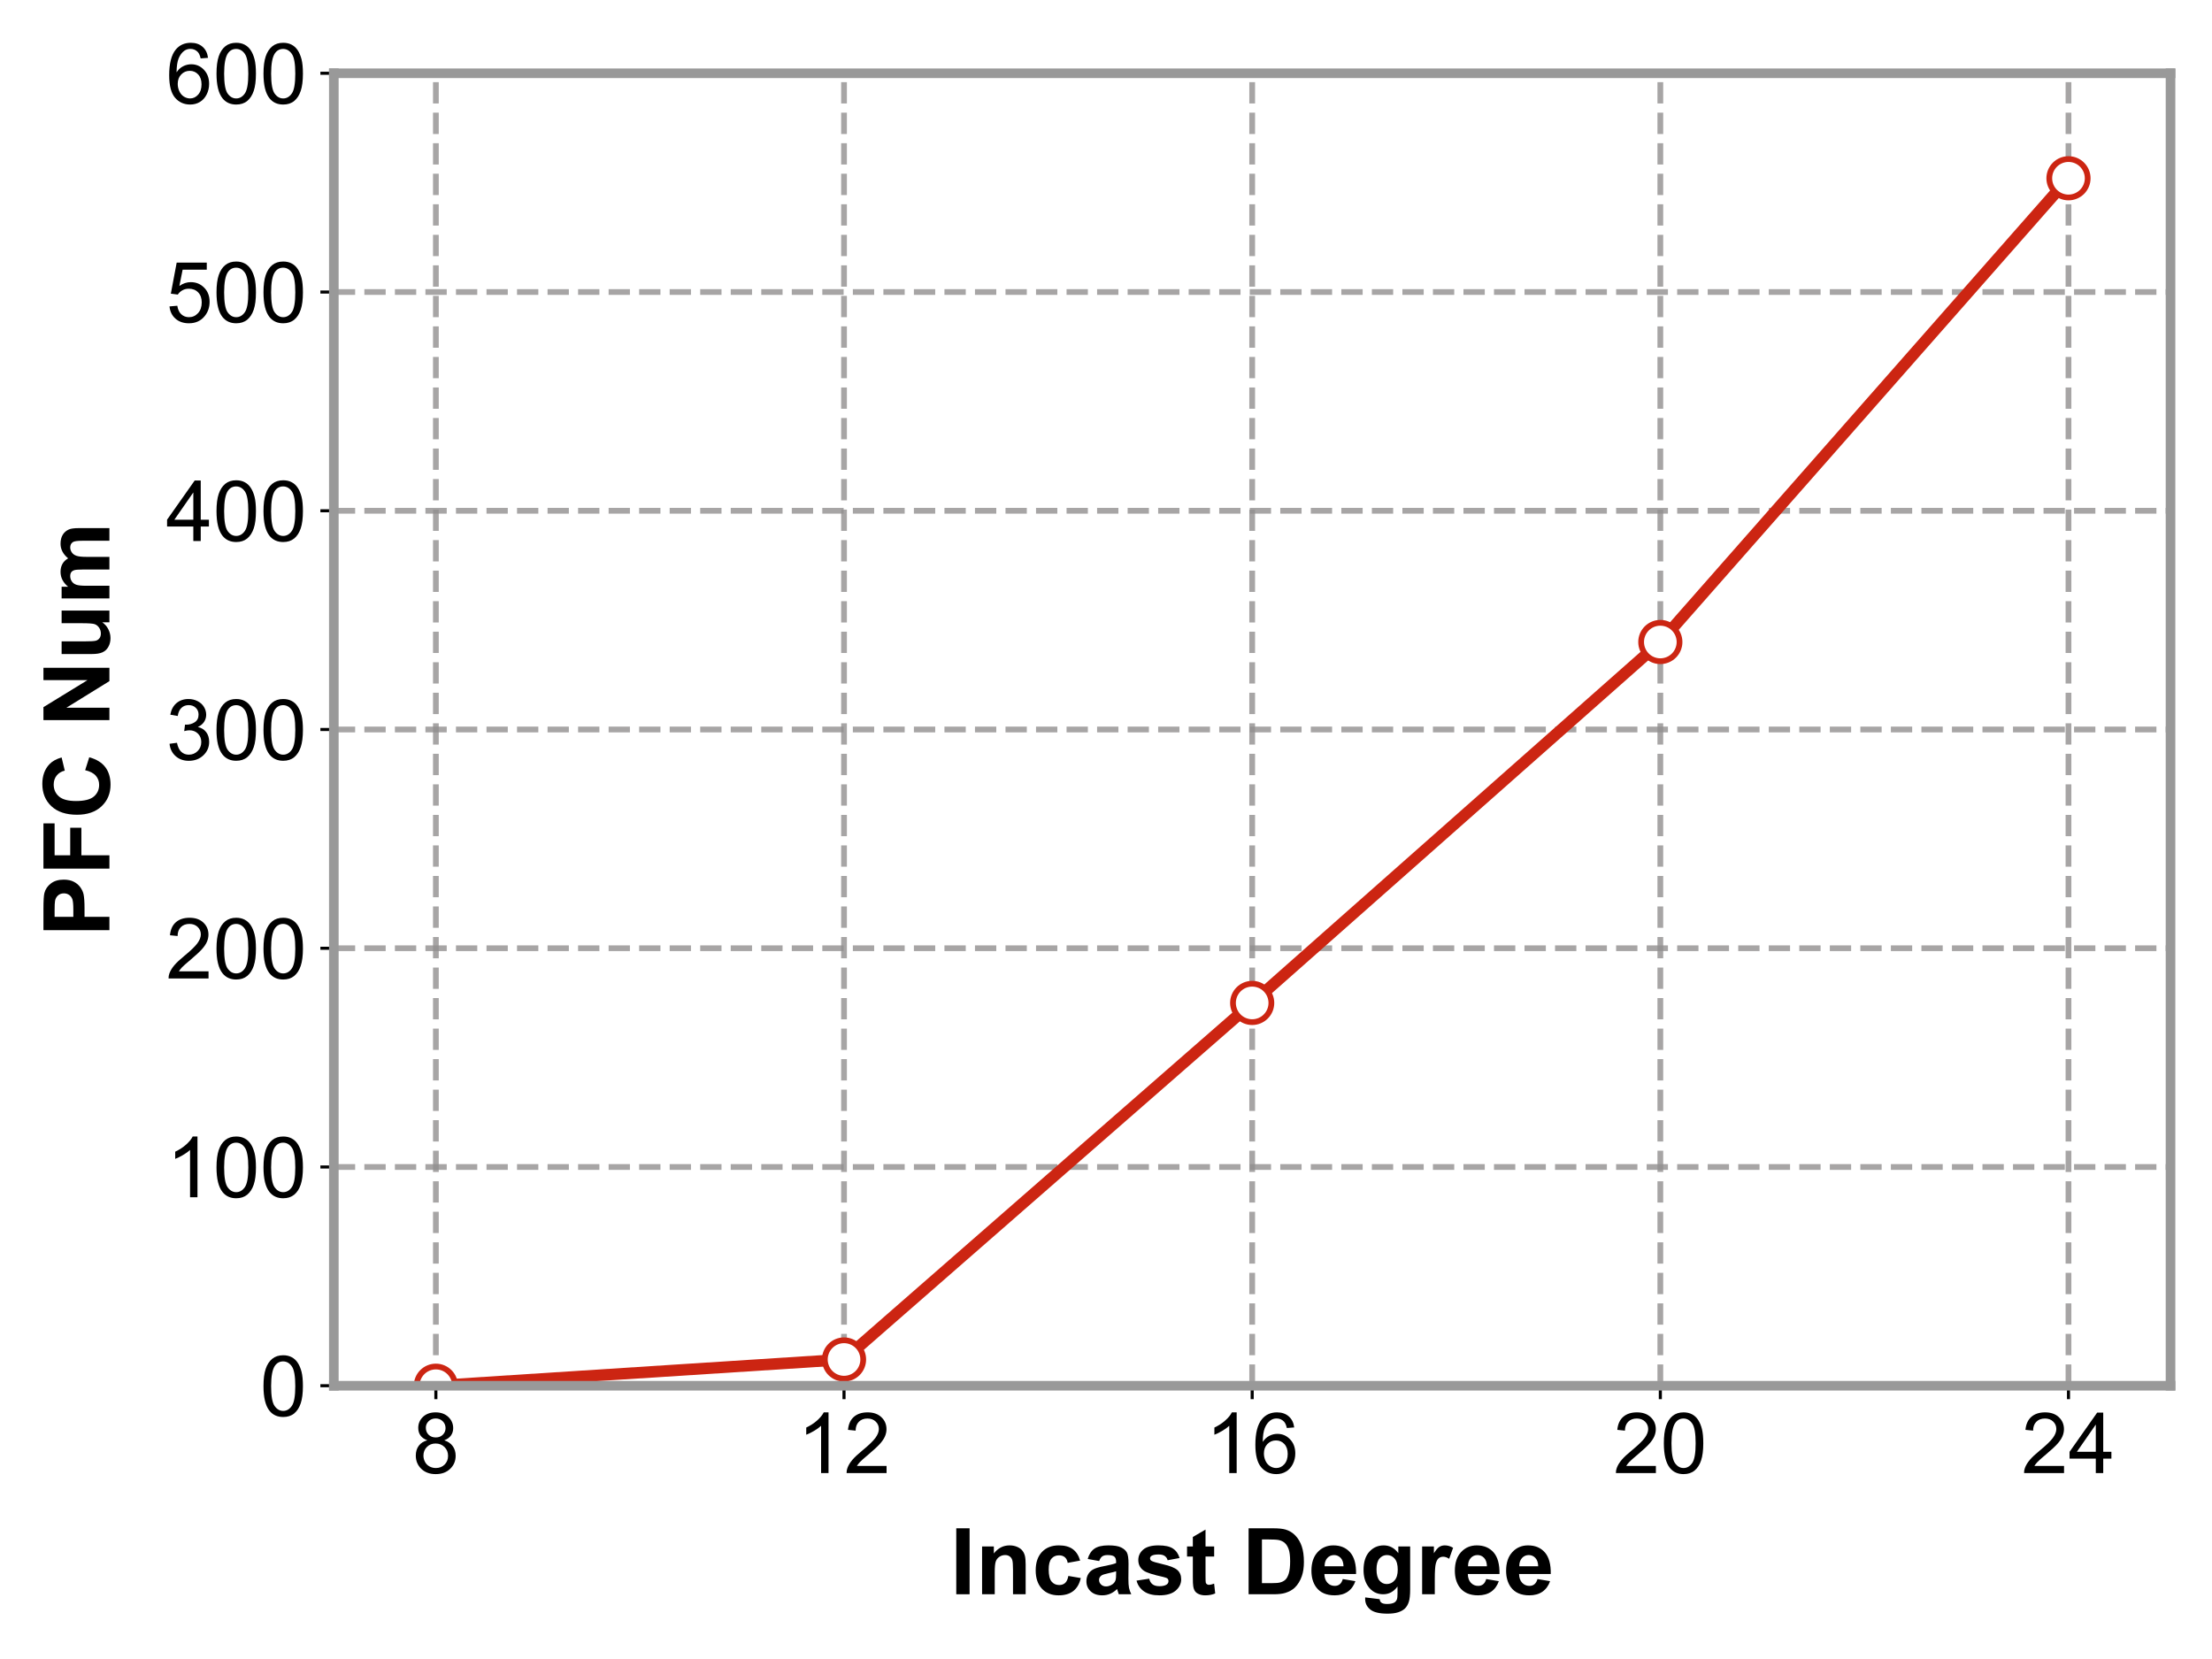
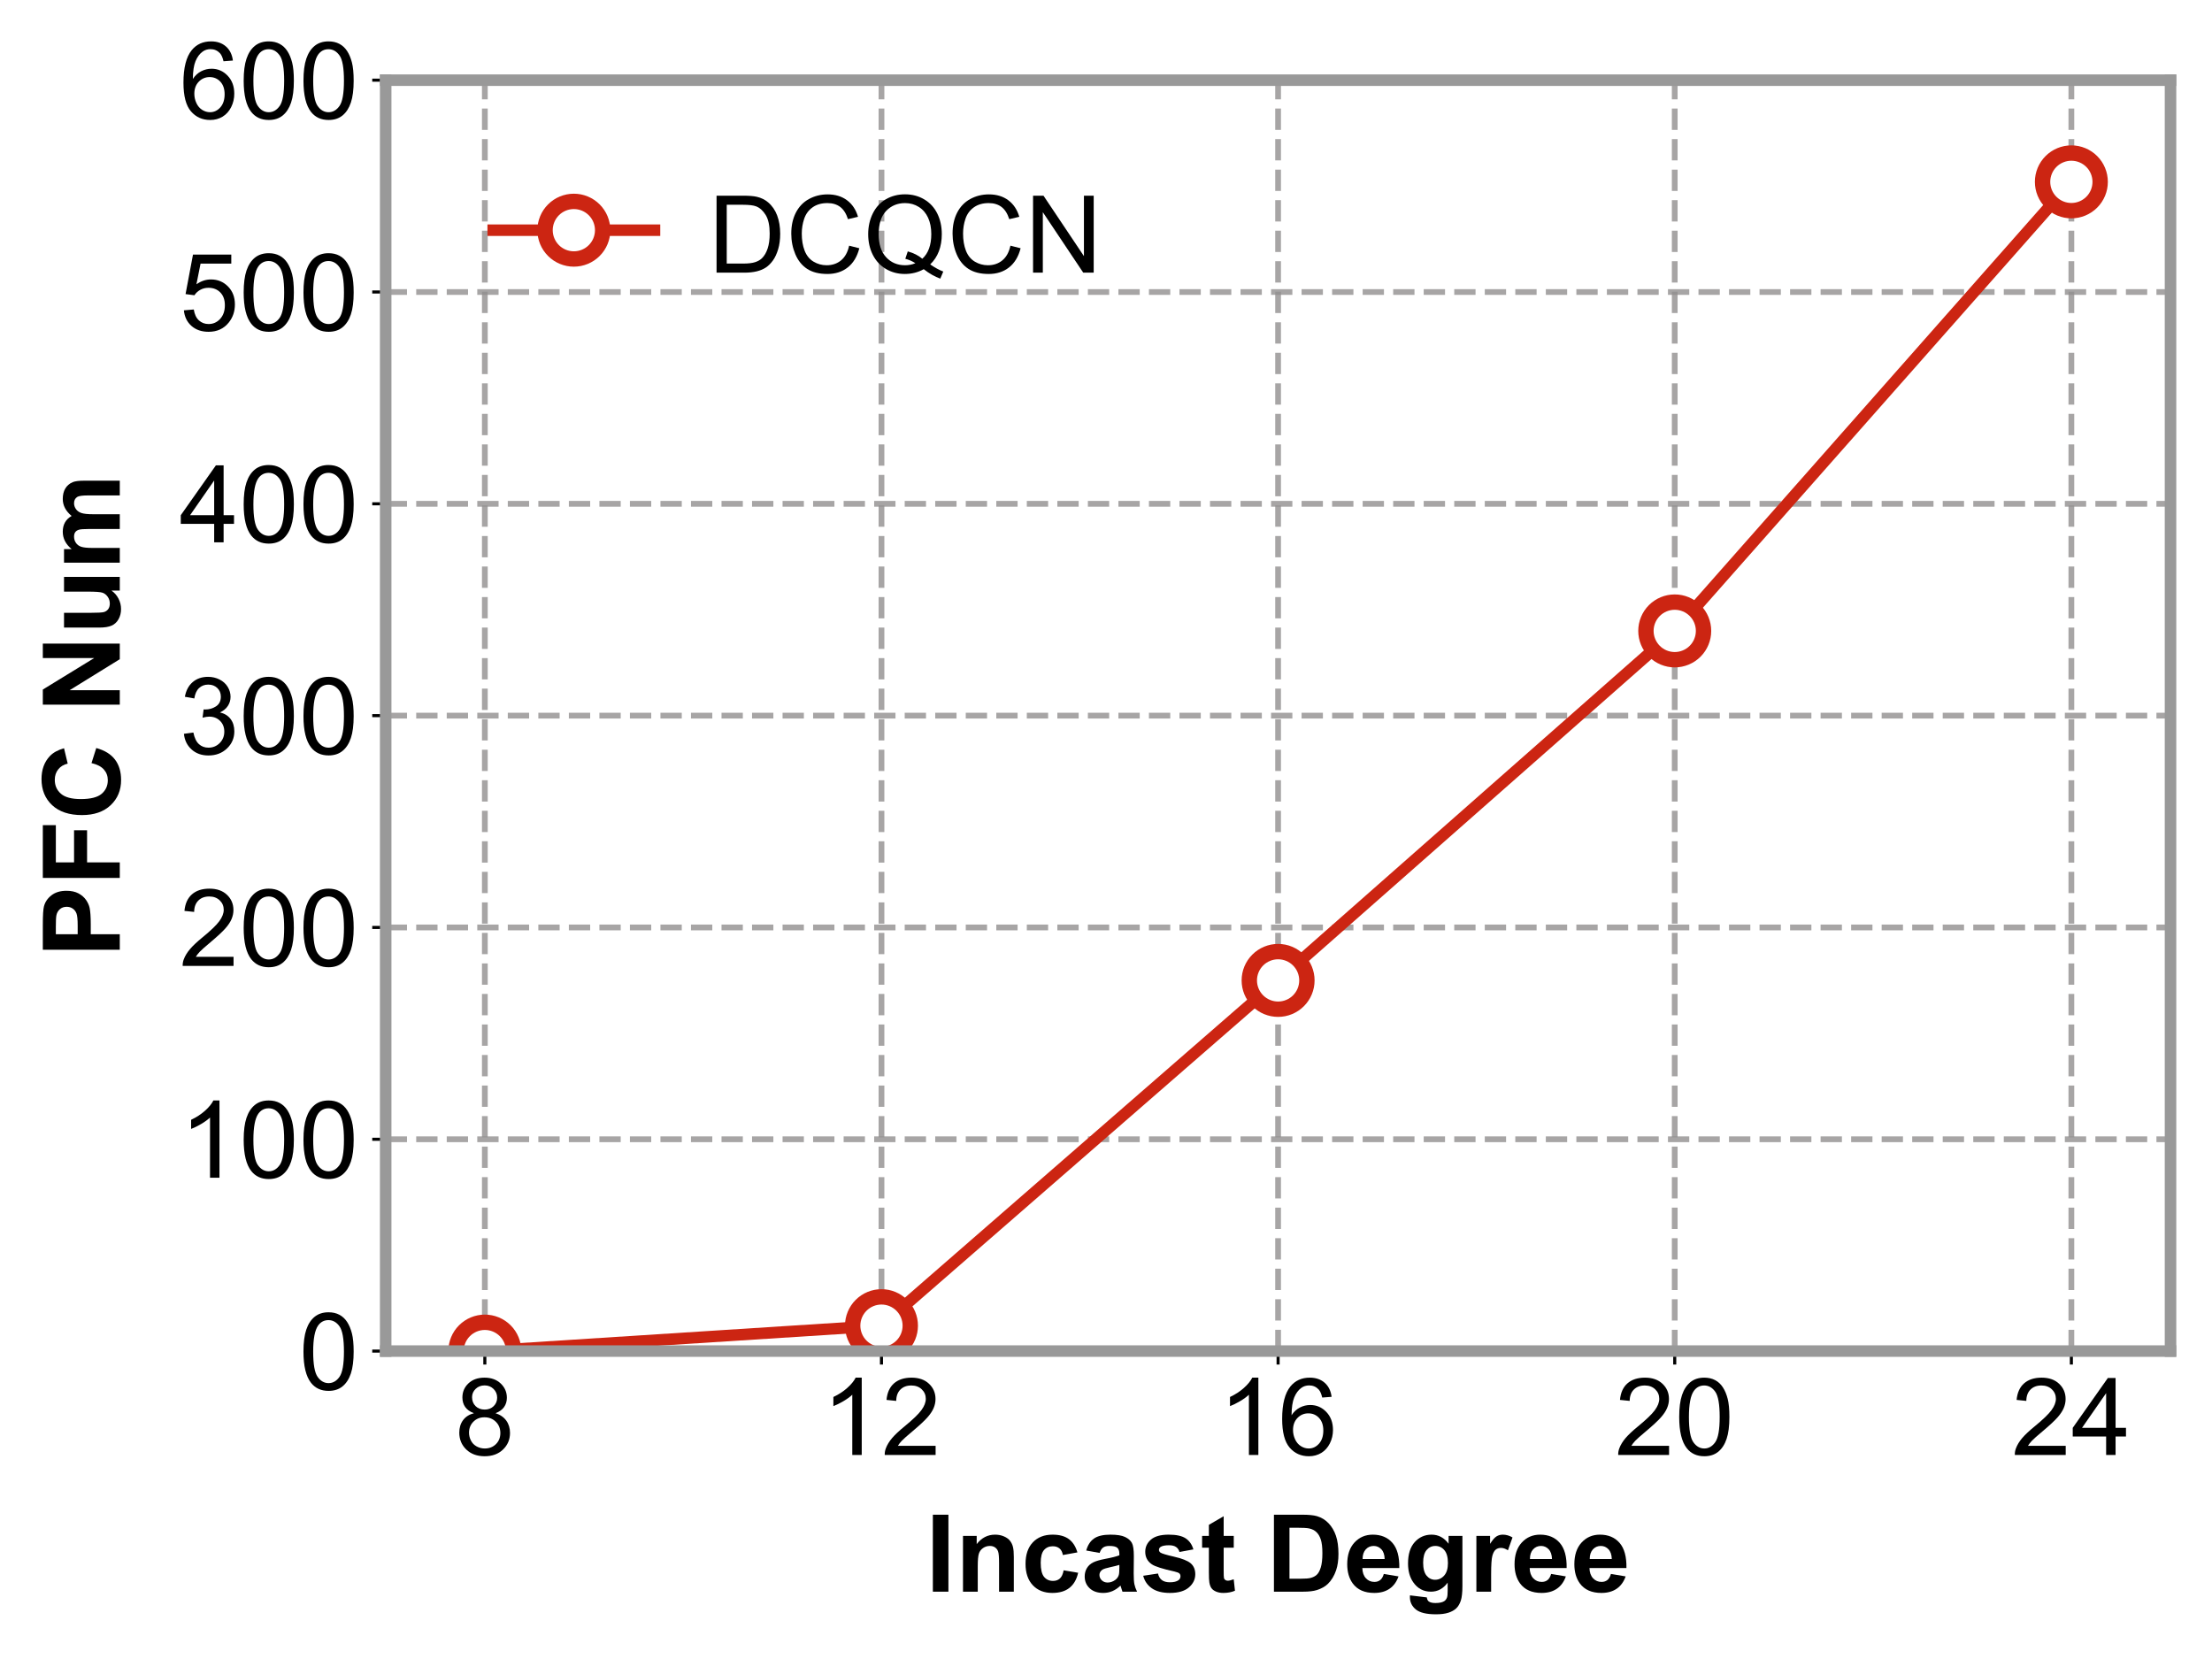
<svg xmlns="http://www.w3.org/2000/svg" xmlns:xlink="http://www.w3.org/1999/xlink" width="576pt" height="432pt" viewBox="0 0 576 432" version="1.1">
  <defs>
    <style type="text/css">*{stroke-linejoin: round; stroke-linecap: butt}</style>
  </defs>
  <g id="figure_1">
    <g id="patch_1">
      <path d="M 0 432  L 576 432  L 576 0  L 0 0  z " style="fill: #ffffff" />
    </g>
    <g id="axes_1">
      <g id="patch_2">
-         <path d="M 86.93 360.842  L 565.2 360.842  L 565.2 19.08  L 86.93 19.08  z " style="fill: #ffffff" />
+         <path d="M 100.43 351.82  L 565.2 351.82  L 565.2 20.88  L 100.43 20.88  z " style="fill: #ffffff" />
      </g>
      <g id="matplotlib.axis_1">
        <g id="xtick_1">
          <g id="line2d_1">
-             <path d="M 113.501 360.842  L 113.501 19.08  " clip-path="url(#p70f357f98e)" style="fill: none; stroke-dasharray: 5.55,2.4; stroke-dashoffset: 0; stroke: #918e8e; stroke-opacity: 0.8; stroke-width: 1.5" />
+             <path d="M 126.251 351.82  L 126.251 20.88  " clip-path="url(#p57860802c2)" style="fill: none; stroke-dasharray: 5.55,2.4; stroke-dashoffset: 0; stroke: #918e8e; stroke-opacity: 0.8; stroke-width: 1.5" />
          </g>
          <g id="line2d_2">
            <defs>
-               <path id="m8123b8b0a3" d="M 0 0  L 0 3.5  " style="stroke: #000000; stroke-width: 0.8" />
-             </defs>
-             <g>
-               <use xlink:href="#m8123b8b0a3" x="113.501" y="360.842" style="stroke: #000000; stroke-width: 0.8" />
+               <path id="m1aa5590695" d="M 0 0  L 0 3.5  " style="stroke: #000000; stroke-width: 0.8" />
+             </defs>
+             <g>
+               <use xlink:href="#m1aa5590695" x="126.251" y="351.82" style="stroke: #000000; stroke-width: 0.8" />
            </g>
          </g>
          <g id="text_1">
-             <g transform="translate(107.3835 383.5897) scale(0.22 -0.22)">
+             <g transform="translate(118.4652 378.8619) scale(0.28 -0.28)">
              <defs>
                <path id="ArialMT-38" d="M 1131 2484  Q 781 2613 612 2850  Q 444 3088 444 3419  Q 444 3919 803 4259  Q 1163 4600 1759 4600  Q 2359 4600 2725 4251  Q 3091 3903 3091 3403  Q 3091 3084 2923 2848  Q 2756 2613 2416 2484  Q 2838 2347 3058 2040  Q 3278 1734 3278 1309  Q 3278 722 2862 322  Q 2447 -78 1769 -78  Q 1091 -78 675 323  Q 259 725 259 1325  Q 259 1772 486 2073  Q 713 2375 1131 2484  z M 1019 3438  Q 1019 3113 1228 2906  Q 1438 2700 1772 2700  Q 2097 2700 2305 2904  Q 2513 3109 2513 3406  Q 2513 3716 2298 3927  Q 2084 4138 1766 4138  Q 1444 4138 1231 3931  Q 1019 3725 1019 3438  z M 838 1322  Q 838 1081 952 856  Q 1066 631 1291 507  Q 1516 384 1775 384  Q 2178 384 2440 643  Q 2703 903 2703 1303  Q 2703 1709 2433 1975  Q 2163 2241 1756 2241  Q 1359 2241 1098 1978  Q 838 1716 838 1322  z " transform="scale(0.015625)" />
              </defs>
              <use xlink:href="#ArialMT-38" />
            </g>
          </g>
        </g>
        <g id="xtick_2">
          <g id="line2d_3">
-             <path d="M 219.783 360.842  L 219.783 19.08  " clip-path="url(#p70f357f98e)" style="fill: none; stroke-dasharray: 5.55,2.4; stroke-dashoffset: 0; stroke: #918e8e; stroke-opacity: 0.8; stroke-width: 1.5" />
+             <path d="M 229.533 351.82  L 229.533 20.88  " clip-path="url(#p57860802c2)" style="fill: none; stroke-dasharray: 5.55,2.4; stroke-dashoffset: 0; stroke: #918e8e; stroke-opacity: 0.8; stroke-width: 1.5" />
          </g>
          <g id="line2d_4">
            <g>
-               <use xlink:href="#m8123b8b0a3" x="219.783" y="360.842" style="stroke: #000000; stroke-width: 0.8" />
+               <use xlink:href="#m1aa5590695" x="229.533" y="351.82" style="stroke: #000000; stroke-width: 0.8" />
            </g>
          </g>
          <g id="text_2">
-             <g transform="translate(207.5487 383.5897) scale(0.22 -0.22)">
+             <g transform="translate(213.9622 378.8619) scale(0.28 -0.28)">
              <defs>
                <path id="ArialMT-31" d="M 2384 0  L 1822 0  L 1822 3584  Q 1619 3391 1289 3197  Q 959 3003 697 2906  L 697 3450  Q 1169 3672 1522 3987  Q 1875 4303 2022 4600  L 2384 4600  L 2384 0  z " transform="scale(0.015625)" />
                <path id="ArialMT-32" d="M 3222 541  L 3222 0  L 194 0  Q 188 203 259 391  Q 375 700 629 1000  Q 884 1300 1366 1694  Q 2113 2306 2375 2664  Q 2638 3022 2638 3341  Q 2638 3675 2398 3904  Q 2159 4134 1775 4134  Q 1369 4134 1125 3890  Q 881 3647 878 3216  L 300 3275  Q 359 3922 746 4261  Q 1134 4600 1788 4600  Q 2447 4600 2831 4234  Q 3216 3869 3216 3328  Q 3216 3053 3103 2787  Q 2991 2522 2730 2228  Q 2469 1934 1863 1422  Q 1356 997 1212 845  Q 1069 694 975 541  L 3222 541  z " transform="scale(0.015625)" />
              </defs>
              <use xlink:href="#ArialMT-31" />
              <use xlink:href="#ArialMT-32" x="55.615" />
            </g>
          </g>
        </g>
        <g id="xtick_3">
          <g id="line2d_5">
-             <path d="M 326.065 360.842  L 326.065 19.08  " clip-path="url(#p70f357f98e)" style="fill: none; stroke-dasharray: 5.55,2.4; stroke-dashoffset: 0; stroke: #918e8e; stroke-opacity: 0.8; stroke-width: 1.5" />
+             <path d="M 332.815 351.82  L 332.815 20.88  " clip-path="url(#p57860802c2)" style="fill: none; stroke-dasharray: 5.55,2.4; stroke-dashoffset: 0; stroke: #918e8e; stroke-opacity: 0.8; stroke-width: 1.5" />
          </g>
          <g id="line2d_6">
            <g>
-               <use xlink:href="#m8123b8b0a3" x="326.065" y="360.842" style="stroke: #000000; stroke-width: 0.8" />
+               <use xlink:href="#m1aa5590695" x="332.815" y="351.82" style="stroke: #000000; stroke-width: 0.8" />
            </g>
          </g>
          <g id="text_3">
-             <g transform="translate(313.8309 383.5897) scale(0.22 -0.22)">
+             <g transform="translate(317.2444 378.8619) scale(0.28 -0.28)">
              <defs>
                <path id="ArialMT-36" d="M 3184 3459  L 2625 3416  Q 2550 3747 2413 3897  Q 2184 4138 1850 4138  Q 1581 4138 1378 3988  Q 1113 3794 959 3422  Q 806 3050 800 2363  Q 1003 2672 1297 2822  Q 1591 2972 1913 2972  Q 2475 2972 2870 2558  Q 3266 2144 3266 1488  Q 3266 1056 3080 686  Q 2894 316 2569 119  Q 2244 -78 1831 -78  Q 1128 -78 684 439  Q 241 956 241 2144  Q 241 3472 731 4075  Q 1159 4600 1884 4600  Q 2425 4600 2770 4297  Q 3116 3994 3184 3459  z M 888 1484  Q 888 1194 1011 928  Q 1134 663 1356 523  Q 1578 384 1822 384  Q 2178 384 2434 671  Q 2691 959 2691 1453  Q 2691 1928 2437 2201  Q 2184 2475 1800 2475  Q 1419 2475 1153 2201  Q 888 1928 888 1484  z " transform="scale(0.015625)" />
              </defs>
              <use xlink:href="#ArialMT-31" />
              <use xlink:href="#ArialMT-36" x="55.615" />
            </g>
          </g>
        </g>
        <g id="xtick_4">
          <g id="line2d_7">
-             <path d="M 432.347 360.842  L 432.347 19.08  " clip-path="url(#p70f357f98e)" style="fill: none; stroke-dasharray: 5.55,2.4; stroke-dashoffset: 0; stroke: #918e8e; stroke-opacity: 0.8; stroke-width: 1.5" />
+             <path d="M 436.097 351.82  L 436.097 20.88  " clip-path="url(#p57860802c2)" style="fill: none; stroke-dasharray: 5.55,2.4; stroke-dashoffset: 0; stroke: #918e8e; stroke-opacity: 0.8; stroke-width: 1.5" />
          </g>
          <g id="line2d_8">
            <g>
-               <use xlink:href="#m8123b8b0a3" x="432.347" y="360.842" style="stroke: #000000; stroke-width: 0.8" />
+               <use xlink:href="#m1aa5590695" x="436.097" y="351.82" style="stroke: #000000; stroke-width: 0.8" />
            </g>
          </g>
          <g id="text_4">
-             <g transform="translate(420.1132 383.5897) scale(0.22 -0.22)">
+             <g transform="translate(420.5266 378.8619) scale(0.28 -0.28)">
              <defs>
                <path id="ArialMT-30" d="M 266 2259  Q 266 3072 433 3567  Q 600 4063 929 4331  Q 1259 4600 1759 4600  Q 2128 4600 2406 4451  Q 2684 4303 2865 4023  Q 3047 3744 3150 3342  Q 3253 2941 3253 2259  Q 3253 1453 3087 958  Q 2922 463 2592 192  Q 2263 -78 1759 -78  Q 1097 -78 719 397  Q 266 969 266 2259  z M 844 2259  Q 844 1131 1108 757  Q 1372 384 1759 384  Q 2147 384 2411 759  Q 2675 1134 2675 2259  Q 2675 3391 2411 3762  Q 2147 4134 1753 4134  Q 1366 4134 1134 3806  Q 844 3388 844 2259  z " transform="scale(0.015625)" />
              </defs>
              <use xlink:href="#ArialMT-32" />
              <use xlink:href="#ArialMT-30" x="55.615" />
            </g>
          </g>
        </g>
        <g id="xtick_5">
          <g id="line2d_9">
-             <path d="M 538.629 360.842  L 538.629 19.08  " clip-path="url(#p70f357f98e)" style="fill: none; stroke-dasharray: 5.55,2.4; stroke-dashoffset: 0; stroke: #918e8e; stroke-opacity: 0.8; stroke-width: 1.5" />
+             <path d="M 539.379 351.82  L 539.379 20.88  " clip-path="url(#p57860802c2)" style="fill: none; stroke-dasharray: 5.55,2.4; stroke-dashoffset: 0; stroke: #918e8e; stroke-opacity: 0.8; stroke-width: 1.5" />
          </g>
          <g id="line2d_10">
            <g>
-               <use xlink:href="#m8123b8b0a3" x="538.629" y="360.842" style="stroke: #000000; stroke-width: 0.8" />
+               <use xlink:href="#m1aa5590695" x="539.379" y="351.82" style="stroke: #000000; stroke-width: 0.8" />
            </g>
          </g>
          <g id="text_5">
-             <g transform="translate(526.3954 383.5897) scale(0.22 -0.22)">
+             <g transform="translate(523.8088 378.8619) scale(0.28 -0.28)">
              <defs>
                <path id="ArialMT-34" d="M 2069 0  L 2069 1097  L 81 1097  L 81 1613  L 2172 4581  L 2631 4581  L 2631 1613  L 3250 1613  L 3250 1097  L 2631 1097  L 2631 0  L 2069 0  z M 2069 1613  L 2069 3678  L 634 1613  L 2069 1613  z " transform="scale(0.015625)" />
              </defs>
              <use xlink:href="#ArialMT-32" />
              <use xlink:href="#ArialMT-34" x="55.615" />
            </g>
          </g>
        </g>
        <g id="text_6">
-           <g transform="translate(247.3675 415.1409) scale(0.24 -0.24)">
+           <g transform="translate(241.0012 414.4688) scale(0.28 -0.28)">
            <defs>
              <path id="Arial-BoldMT-49" d="M 438 0  L 438 4581  L 1363 4581  L 1363 0  L 438 0  z " transform="scale(0.015625)" />
              <path id="Arial-BoldMT-6e" d="M 3478 0  L 2600 0  L 2600 1694  Q 2600 2231 2544 2389  Q 2488 2547 2361 2634  Q 2234 2722 2056 2722  Q 1828 2722 1647 2597  Q 1466 2472 1398 2265  Q 1331 2059 1331 1503  L 1331 0  L 453 0  L 453 3319  L 1269 3319  L 1269 2831  Q 1703 3394 2363 3394  Q 2653 3394 2893 3289  Q 3134 3184 3257 3021  Q 3381 2859 3429 2653  Q 3478 2447 3478 2063  L 3478 0  z " transform="scale(0.015625)" />
              <path id="Arial-BoldMT-63" d="M 3353 2338  L 2488 2181  Q 2444 2441 2289 2572  Q 2134 2703 1888 2703  Q 1559 2703 1364 2476  Q 1169 2250 1169 1719  Q 1169 1128 1367 884  Q 1566 641 1900 641  Q 2150 641 2309 783  Q 2469 925 2534 1272  L 3397 1125  Q 3263 531 2881 228  Q 2500 -75 1859 -75  Q 1131 -75 698 384  Q 266 844 266 1656  Q 266 2478 700 2936  Q 1134 3394 1875 3394  Q 2481 3394 2839 3133  Q 3197 2872 3353 2338  z " transform="scale(0.015625)" />
              <path id="Arial-BoldMT-61" d="M 1116 2306  L 319 2450  Q 453 2931 781 3162  Q 1109 3394 1756 3394  Q 2344 3394 2631 3255  Q 2919 3116 3036 2902  Q 3153 2688 3153 2116  L 3144 1091  Q 3144 653 3186 445  Q 3228 238 3344 0  L 2475 0  Q 2441 88 2391 259  Q 2369 338 2359 363  Q 2134 144 1878 34  Q 1622 -75 1331 -75  Q 819 -75 523 203  Q 228 481 228 906  Q 228 1188 362 1408  Q 497 1628 739 1745  Q 981 1863 1438 1950  Q 2053 2066 2291 2166  L 2291 2253  Q 2291 2506 2166 2614  Q 2041 2722 1694 2722  Q 1459 2722 1328 2630  Q 1197 2538 1116 2306  z M 2291 1594  Q 2122 1538 1756 1459  Q 1391 1381 1278 1306  Q 1106 1184 1106 997  Q 1106 813 1243 678  Q 1381 544 1594 544  Q 1831 544 2047 700  Q 2206 819 2256 991  Q 2291 1103 2291 1419  L 2291 1594  z " transform="scale(0.015625)" />
              <path id="Arial-BoldMT-73" d="M 150 947  L 1031 1081  Q 1088 825 1259 692  Q 1431 559 1741 559  Q 2081 559 2253 684  Q 2369 772 2369 919  Q 2369 1019 2306 1084  Q 2241 1147 2013 1200  Q 950 1434 666 1628  Q 272 1897 272 2375  Q 272 2806 612 3100  Q 953 3394 1669 3394  Q 2350 3394 2681 3172  Q 3013 2950 3138 2516  L 2309 2363  Q 2256 2556 2107 2659  Q 1959 2763 1684 2763  Q 1338 2763 1188 2666  Q 1088 2597 1088 2488  Q 1088 2394 1175 2328  Q 1294 2241 1995 2081  Q 2697 1922 2975 1691  Q 3250 1456 3250 1038  Q 3250 581 2869 253  Q 2488 -75 1741 -75  Q 1063 -75 667 200  Q 272 475 150 947  z " transform="scale(0.015625)" />
              <path id="Arial-BoldMT-74" d="M 1981 3319  L 1981 2619  L 1381 2619  L 1381 1281  Q 1381 875 1398 808  Q 1416 741 1477 697  Q 1538 653 1625 653  Q 1747 653 1978 738  L 2053 56  Q 1747 -75 1359 -75  Q 1122 -75 931 4  Q 741 84 652 211  Q 563 338 528 553  Q 500 706 500 1172  L 500 2619  L 97 2619  L 97 3319  L 500 3319  L 500 3978  L 1381 4491  L 1381 3319  L 1981 3319  z " transform="scale(0.015625)" />
              <path id="Arial-BoldMT-20" transform="scale(0.015625)" />
              <path id="Arial-BoldMT-44" d="M 463 4581  L 2153 4581  Q 2725 4581 3025 4494  Q 3428 4375 3715 4072  Q 4003 3769 4153 3330  Q 4303 2891 4303 2247  Q 4303 1681 4163 1272  Q 3991 772 3672 463  Q 3431 228 3022 97  Q 2716 0 2203 0  L 463 0  L 463 4581  z M 1388 3806  L 1388 772  L 2078 772  Q 2466 772 2638 816  Q 2863 872 3011 1006  Q 3159 1141 3253 1448  Q 3347 1756 3347 2288  Q 3347 2819 3253 3103  Q 3159 3388 2990 3547  Q 2822 3706 2563 3763  Q 2369 3806 1803 3806  L 1388 3806  z " transform="scale(0.015625)" />
              <path id="Arial-BoldMT-65" d="M 2381 1056  L 3256 909  Q 3088 428 2723 176  Q 2359 -75 1813 -75  Q 947 -75 531 491  Q 203 944 203 1634  Q 203 2459 634 2926  Q 1066 3394 1725 3394  Q 2466 3394 2894 2905  Q 3322 2416 3303 1406  L 1103 1406  Q 1113 1016 1316 798  Q 1519 581 1822 581  Q 2028 581 2168 693  Q 2309 806 2381 1056  z M 2431 1944  Q 2422 2325 2234 2523  Q 2047 2722 1778 2722  Q 1491 2722 1303 2513  Q 1116 2303 1119 1944  L 2431 1944  z " transform="scale(0.015625)" />
              <path id="Arial-BoldMT-67" d="M 378 -219  L 1381 -341  Q 1406 -516 1497 -581  Q 1622 -675 1891 -675  Q 2234 -675 2406 -572  Q 2522 -503 2581 -350  Q 2622 -241 2622 53  L 2622 538  Q 2228 0 1628 0  Q 959 0 569 566  Q 263 1013 263 1678  Q 263 2513 664 2953  Q 1066 3394 1663 3394  Q 2278 3394 2678 2853  L 2678 3319  L 3500 3319  L 3500 341  Q 3500 -247 3403 -537  Q 3306 -828 3131 -993  Q 2956 -1159 2664 -1253  Q 2372 -1347 1925 -1347  Q 1081 -1347 728 -1058  Q 375 -769 375 -325  Q 375 -281 378 -219  z M 1163 1728  Q 1163 1200 1367 954  Q 1572 709 1872 709  Q 2194 709 2416 961  Q 2638 1213 2638 1706  Q 2638 2222 2425 2472  Q 2213 2722 1888 2722  Q 1572 2722 1367 2476  Q 1163 2231 1163 1728  z " transform="scale(0.015625)" />
              <path id="Arial-BoldMT-72" d="M 1300 0  L 422 0  L 422 3319  L 1238 3319  L 1238 2847  Q 1447 3181 1614 3287  Q 1781 3394 1994 3394  Q 2294 3394 2572 3228  L 2300 2463  Q 2078 2606 1888 2606  Q 1703 2606 1575 2504  Q 1447 2403 1373 2137  Q 1300 1872 1300 1025  L 1300 0  z " transform="scale(0.015625)" />
            </defs>
            <use xlink:href="#Arial-BoldMT-49" />
            <use xlink:href="#Arial-BoldMT-6e" x="27.783" />
            <use xlink:href="#Arial-BoldMT-63" x="88.867" />
            <use xlink:href="#Arial-BoldMT-61" x="144.482" />
            <use xlink:href="#Arial-BoldMT-73" x="200.098" />
            <use xlink:href="#Arial-BoldMT-74" x="255.713" />
            <use xlink:href="#Arial-BoldMT-20" x="289.014" />
            <use xlink:href="#Arial-BoldMT-44" x="316.797" />
            <use xlink:href="#Arial-BoldMT-65" x="389.014" />
            <use xlink:href="#Arial-BoldMT-67" x="444.629" />
            <use xlink:href="#Arial-BoldMT-72" x="505.713" />
            <use xlink:href="#Arial-BoldMT-65" x="544.629" />
            <use xlink:href="#Arial-BoldMT-65" x="600.244" />
          </g>
        </g>
      </g>
      <g id="matplotlib.axis_2">
        <g id="ytick_1">
          <g id="line2d_11">
-             <path d="M 86.93 360.842  L 565.2 360.842  " clip-path="url(#p70f357f98e)" style="fill: none; stroke-dasharray: 5.55,2.4; stroke-dashoffset: 0; stroke: #918e8e; stroke-opacity: 0.8; stroke-width: 1.5" />
+             <path d="M 100.43 351.82  L 565.2 351.82  " clip-path="url(#p57860802c2)" style="fill: none; stroke-dasharray: 5.55,2.4; stroke-dashoffset: 0; stroke: #918e8e; stroke-opacity: 0.8; stroke-width: 1.5" />
          </g>
          <g id="line2d_12">
            <defs>
-               <path id="m6743bf0989" d="M 0 0  L -3.5 0  " style="stroke: #000000; stroke-width: 0.8" />
-             </defs>
-             <g>
-               <use xlink:href="#m6743bf0989" x="86.93" y="360.842" style="stroke: #000000; stroke-width: 0.8" />
+               <path id="m9c5dfd40c9" d="M 0 0  L -3.5 0  " style="stroke: #000000; stroke-width: 0.8" />
+             </defs>
+             <g>
+               <use xlink:href="#m9c5dfd40c9" x="100.43" y="351.82" style="stroke: #000000; stroke-width: 0.8" />
            </g>
          </g>
          <g id="text_7">
-             <g transform="translate(67.69594 368.7161) scale(0.22 -0.22)">
+             <g transform="translate(77.85938 361.8409) scale(0.28 -0.28)">
              <use xlink:href="#ArialMT-30" />
            </g>
          </g>
        </g>
        <g id="ytick_2">
          <g id="line2d_13">
-             <path d="M 86.93 303.882  L 565.2 303.882  " clip-path="url(#p70f357f98e)" style="fill: none; stroke-dasharray: 5.55,2.4; stroke-dashoffset: 0; stroke: #918e8e; stroke-opacity: 0.8; stroke-width: 1.5" />
+             <path d="M 100.43 296.663  L 565.2 296.663  " clip-path="url(#p57860802c2)" style="fill: none; stroke-dasharray: 5.55,2.4; stroke-dashoffset: 0; stroke: #918e8e; stroke-opacity: 0.8; stroke-width: 1.5" />
          </g>
          <g id="line2d_14">
            <g>
-               <use xlink:href="#m6743bf0989" x="86.93" y="303.882" style="stroke: #000000; stroke-width: 0.8" />
+               <use xlink:href="#m9c5dfd40c9" x="100.43" y="296.663" style="stroke: #000000; stroke-width: 0.8" />
            </g>
          </g>
          <g id="text_8">
-             <g transform="translate(43.22781 311.7557) scale(0.22 -0.22)">
+             <g transform="translate(46.71813 306.6843) scale(0.28 -0.28)">
              <use xlink:href="#ArialMT-31" />
              <use xlink:href="#ArialMT-30" x="55.615" />
              <use xlink:href="#ArialMT-30" x="111.23" />
            </g>
          </g>
        </g>
        <g id="ytick_3">
          <g id="line2d_15">
-             <path d="M 86.93 246.922  L 565.2 246.922  " clip-path="url(#p70f357f98e)" style="fill: none; stroke-dasharray: 5.55,2.4; stroke-dashoffset: 0; stroke: #918e8e; stroke-opacity: 0.8; stroke-width: 1.5" />
+             <path d="M 100.43 241.507  L 565.2 241.507  " clip-path="url(#p57860802c2)" style="fill: none; stroke-dasharray: 5.55,2.4; stroke-dashoffset: 0; stroke: #918e8e; stroke-opacity: 0.8; stroke-width: 1.5" />
          </g>
          <g id="line2d_16">
            <g>
-               <use xlink:href="#m6743bf0989" x="86.93" y="246.922" style="stroke: #000000; stroke-width: 0.8" />
+               <use xlink:href="#m9c5dfd40c9" x="100.43" y="241.507" style="stroke: #000000; stroke-width: 0.8" />
            </g>
          </g>
          <g id="text_9">
-             <g transform="translate(43.22781 254.7953) scale(0.22 -0.22)">
+             <g transform="translate(46.71813 251.5276) scale(0.28 -0.28)">
              <use xlink:href="#ArialMT-32" />
              <use xlink:href="#ArialMT-30" x="55.615" />
              <use xlink:href="#ArialMT-30" x="111.23" />
            </g>
          </g>
        </g>
        <g id="ytick_4">
          <g id="line2d_17">
-             <path d="M 86.93 189.961  L 565.2 189.961  " clip-path="url(#p70f357f98e)" style="fill: none; stroke-dasharray: 5.55,2.4; stroke-dashoffset: 0; stroke: #918e8e; stroke-opacity: 0.8; stroke-width: 1.5" />
+             <path d="M 100.43 186.35  L 565.2 186.35  " clip-path="url(#p57860802c2)" style="fill: none; stroke-dasharray: 5.55,2.4; stroke-dashoffset: 0; stroke: #918e8e; stroke-opacity: 0.8; stroke-width: 1.5" />
          </g>
          <g id="line2d_18">
            <g>
-               <use xlink:href="#m6743bf0989" x="86.93" y="189.961" style="stroke: #000000; stroke-width: 0.8" />
+               <use xlink:href="#m9c5dfd40c9" x="100.43" y="186.35" style="stroke: #000000; stroke-width: 0.8" />
            </g>
          </g>
          <g id="text_10">
-             <g transform="translate(43.22781 197.8348) scale(0.22 -0.22)">
+             <g transform="translate(46.71813 196.3709) scale(0.28 -0.28)">
              <defs>
                <path id="ArialMT-33" d="M 269 1209  L 831 1284  Q 928 806 1161 595  Q 1394 384 1728 384  Q 2125 384 2398 659  Q 2672 934 2672 1341  Q 2672 1728 2419 1979  Q 2166 2231 1775 2231  Q 1616 2231 1378 2169  L 1441 2663  Q 1497 2656 1531 2656  Q 1891 2656 2178 2843  Q 2466 3031 2466 3422  Q 2466 3731 2256 3934  Q 2047 4138 1716 4138  Q 1388 4138 1169 3931  Q 950 3725 888 3313  L 325 3413  Q 428 3978 793 4289  Q 1159 4600 1703 4600  Q 2078 4600 2393 4439  Q 2709 4278 2876 4000  Q 3044 3722 3044 3409  Q 3044 3113 2884 2869  Q 2725 2625 2413 2481  Q 2819 2388 3044 2092  Q 3269 1797 3269 1353  Q 3269 753 2831 336  Q 2394 -81 1725 -81  Q 1122 -81 723 278  Q 325 638 269 1209  z " transform="scale(0.015625)" />
              </defs>
              <use xlink:href="#ArialMT-33" />
              <use xlink:href="#ArialMT-30" x="55.615" />
              <use xlink:href="#ArialMT-30" x="111.23" />
            </g>
          </g>
        </g>
        <g id="ytick_5">
          <g id="line2d_19">
-             <path d="M 86.93 133.001  L 565.2 133.001  " clip-path="url(#p70f357f98e)" style="fill: none; stroke-dasharray: 5.55,2.4; stroke-dashoffset: 0; stroke: #918e8e; stroke-opacity: 0.8; stroke-width: 1.5" />
+             <path d="M 100.43 131.193  L 565.2 131.193  " clip-path="url(#p57860802c2)" style="fill: none; stroke-dasharray: 5.55,2.4; stroke-dashoffset: 0; stroke: #918e8e; stroke-opacity: 0.8; stroke-width: 1.5" />
          </g>
          <g id="line2d_20">
            <g>
-               <use xlink:href="#m6743bf0989" x="86.93" y="133.001" style="stroke: #000000; stroke-width: 0.8" />
+               <use xlink:href="#m9c5dfd40c9" x="100.43" y="131.193" style="stroke: #000000; stroke-width: 0.8" />
            </g>
          </g>
          <g id="text_11">
-             <g transform="translate(43.22781 140.8744) scale(0.22 -0.22)">
+             <g transform="translate(46.71813 141.2143) scale(0.28 -0.28)">
              <use xlink:href="#ArialMT-34" />
              <use xlink:href="#ArialMT-30" x="55.615" />
              <use xlink:href="#ArialMT-30" x="111.23" />
            </g>
          </g>
        </g>
        <g id="ytick_6">
          <g id="line2d_21">
-             <path d="M 86.93 76.04  L 565.2 76.04  " clip-path="url(#p70f357f98e)" style="fill: none; stroke-dasharray: 5.55,2.4; stroke-dashoffset: 0; stroke: #918e8e; stroke-opacity: 0.8; stroke-width: 1.5" />
+             <path d="M 100.43 76.037  L 565.2 76.037  " clip-path="url(#p57860802c2)" style="fill: none; stroke-dasharray: 5.55,2.4; stroke-dashoffset: 0; stroke: #918e8e; stroke-opacity: 0.8; stroke-width: 1.5" />
          </g>
          <g id="line2d_22">
            <g>
-               <use xlink:href="#m6743bf0989" x="86.93" y="76.04" style="stroke: #000000; stroke-width: 0.8" />
+               <use xlink:href="#m9c5dfd40c9" x="100.43" y="76.037" style="stroke: #000000; stroke-width: 0.8" />
            </g>
          </g>
          <g id="text_12">
-             <g transform="translate(43.22781 83.91401) scale(0.22 -0.22)">
+             <g transform="translate(46.71813 86.0576) scale(0.28 -0.28)">
              <defs>
                <path id="ArialMT-35" d="M 266 1200  L 856 1250  Q 922 819 1161 601  Q 1400 384 1738 384  Q 2144 384 2425 690  Q 2706 997 2706 1503  Q 2706 1984 2436 2262  Q 2166 2541 1728 2541  Q 1456 2541 1237 2417  Q 1019 2294 894 2097  L 366 2166  L 809 4519  L 3088 4519  L 3088 3981  L 1259 3981  L 1013 2750  Q 1425 3038 1878 3038  Q 2478 3038 2890 2622  Q 3303 2206 3303 1553  Q 3303 931 2941 478  Q 2500 -78 1738 -78  Q 1113 -78 717 272  Q 322 622 266 1200  z " transform="scale(0.015625)" />
              </defs>
              <use xlink:href="#ArialMT-35" />
              <use xlink:href="#ArialMT-30" x="55.615" />
              <use xlink:href="#ArialMT-30" x="111.23" />
            </g>
          </g>
        </g>
        <g id="ytick_7">
          <g id="line2d_23">
-             <path d="M 86.93 19.08  L 565.2 19.08  " clip-path="url(#p70f357f98e)" style="fill: none; stroke-dasharray: 5.55,2.4; stroke-dashoffset: 0; stroke: #918e8e; stroke-opacity: 0.8; stroke-width: 1.5" />
+             <path d="M 100.43 20.88  L 565.2 20.88  " clip-path="url(#p57860802c2)" style="fill: none; stroke-dasharray: 5.55,2.4; stroke-dashoffset: 0; stroke: #918e8e; stroke-opacity: 0.8; stroke-width: 1.5" />
          </g>
          <g id="line2d_24">
            <g>
-               <use xlink:href="#m6743bf0989" x="86.93" y="19.08" style="stroke: #000000; stroke-width: 0.8" />
+               <use xlink:href="#m9c5dfd40c9" x="100.43" y="20.88" style="stroke: #000000; stroke-width: 0.8" />
            </g>
          </g>
          <g id="text_13">
-             <g transform="translate(43.22781 26.95359) scale(0.22 -0.22)">
+             <g transform="translate(46.71813 30.90094) scale(0.28 -0.28)">
              <use xlink:href="#ArialMT-36" />
              <use xlink:href="#ArialMT-30" x="55.615" />
              <use xlink:href="#ArialMT-30" x="111.23" />
            </g>
          </g>
        </g>
        <g id="text_14">
-           <g transform="translate(28.49156 243.9613) rotate(-90) scale(0.24 -0.24)">
+           <g transform="translate(31.1925 249.35) rotate(-90) scale(0.28 -0.28)">
            <defs>
              <path id="Arial-BoldMT-50" d="M 466 0  L 466 4581  L 1950 4581  Q 2794 4581 3050 4513  Q 3444 4409 3709 4064  Q 3975 3719 3975 3172  Q 3975 2750 3822 2462  Q 3669 2175 3433 2011  Q 3197 1847 2953 1794  Q 2622 1728 1994 1728  L 1391 1728  L 1391 0  L 466 0  z M 1391 3806  L 1391 2506  L 1897 2506  Q 2444 2506 2628 2578  Q 2813 2650 2917 2803  Q 3022 2956 3022 3159  Q 3022 3409 2875 3571  Q 2728 3734 2503 3775  Q 2338 3806 1838 3806  L 1391 3806  z " transform="scale(0.015625)" />
              <path id="Arial-BoldMT-46" d="M 472 0  L 472 4581  L 3613 4581  L 3613 3806  L 1397 3806  L 1397 2722  L 3309 2722  L 3309 1947  L 1397 1947  L 1397 0  L 472 0  z " transform="scale(0.015625)" />
              <path id="Arial-BoldMT-43" d="M 3397 1684  L 4294 1400  Q 4088 650 3608 286  Q 3128 -78 2391 -78  Q 1478 -78 890 545  Q 303 1169 303 2250  Q 303 3394 893 4026  Q 1484 4659 2447 4659  Q 3288 4659 3813 4163  Q 4125 3869 4281 3319  L 3366 3100  Q 3284 3456 3026 3662  Q 2769 3869 2400 3869  Q 1891 3869 1573 3503  Q 1256 3138 1256 2319  Q 1256 1450 1568 1081  Q 1881 713 2381 713  Q 2750 713 3015 947  Q 3281 1181 3397 1684  z " transform="scale(0.015625)" />
              <path id="Arial-BoldMT-4e" d="M 475 0  L 475 4581  L 1375 4581  L 3250 1522  L 3250 4581  L 4109 4581  L 4109 0  L 3181 0  L 1334 2988  L 1334 0  L 475 0  z " transform="scale(0.015625)" />
              <path id="Arial-BoldMT-75" d="M 2644 0  L 2644 497  Q 2463 231 2167 78  Q 1872 -75 1544 -75  Q 1209 -75 943 72  Q 678 219 559 484  Q 441 750 441 1219  L 441 3319  L 1319 3319  L 1319 1794  Q 1319 1094 1367 936  Q 1416 778 1544 686  Q 1672 594 1869 594  Q 2094 594 2272 717  Q 2450 841 2515 1023  Q 2581 1206 2581 1919  L 2581 3319  L 3459 3319  L 3459 0  L 2644 0  z " transform="scale(0.015625)" />
              <path id="Arial-BoldMT-6d" d="M 394 3319  L 1203 3319  L 1203 2866  Q 1638 3394 2238 3394  Q 2556 3394 2790 3262  Q 3025 3131 3175 2866  Q 3394 3131 3647 3262  Q 3900 3394 4188 3394  Q 4553 3394 4806 3245  Q 5059 3097 5184 2809  Q 5275 2597 5275 2122  L 5275 0  L 4397 0  L 4397 1897  Q 4397 2391 4306 2534  Q 4184 2722 3931 2722  Q 3747 2722 3584 2609  Q 3422 2497 3350 2280  Q 3278 2063 3278 1594  L 3278 0  L 2400 0  L 2400 1819  Q 2400 2303 2353 2443  Q 2306 2584 2207 2653  Q 2109 2722 1941 2722  Q 1738 2722 1575 2612  Q 1413 2503 1342 2297  Q 1272 2091 1272 1613  L 1272 0  L 394 0  L 394 3319  z " transform="scale(0.015625)" />
            </defs>
            <use xlink:href="#Arial-BoldMT-50" />
            <use xlink:href="#Arial-BoldMT-46" x="66.699" />
            <use xlink:href="#Arial-BoldMT-43" x="127.783" />
            <use xlink:href="#Arial-BoldMT-20" x="200" />
            <use xlink:href="#Arial-BoldMT-4e" x="227.783" />
            <use xlink:href="#Arial-BoldMT-75" x="300" />
            <use xlink:href="#Arial-BoldMT-6d" x="361.084" />
          </g>
        </g>
      </g>
      <g id="line2d_25">
-         <path d="M 113.501 360.842  L 219.783 354.007  L 326.065 261.162  L 432.347 167.177  L 538.629 46.421  " clip-path="url(#p70f357f98e)" style="fill: none; stroke: #cc2512; stroke-width: 3; stroke-linecap: square" />
+         <path d="M 126.251 351.82  L 229.533 345.201  L 332.815 255.296  L 436.097 164.287  L 539.379 47.355  " clip-path="url(#p57860802c2)" style="fill: none; stroke: #cc2512; stroke-width: 3; stroke-linecap: square" />
        <defs>
-           <path id="m0d18c05c51" d="M 0 5  C 1.326 5 2.598 4.473 3.536 3.536  C 4.473 2.598 5 1.326 5 0  C 5 -1.326 4.473 -2.598 3.536 -3.536  C 2.598 -4.473 1.326 -5 0 -5  C -1.326 -5 -2.598 -4.473 -3.536 -3.536  C -4.473 -2.598 -5 -1.326 -5 0  C -5 1.326 -4.473 2.598 -3.536 3.536  C -2.598 4.473 -1.326 5 0 5  z " style="stroke: #cc2512; stroke-width: 1.5" />
+           <path id="m42124ef3f0" d="M 0 7.5  C 1.989 7.5 3.897 6.71 5.303 5.303  C 6.71 3.897 7.5 1.989 7.5 0  C 7.5 -1.989 6.71 -3.897 5.303 -5.303  C 3.897 -6.71 1.989 -7.5 0 -7.5  C -1.989 -7.5 -3.897 -6.71 -5.303 -5.303  C -6.71 -3.897 -7.5 -1.989 -7.5 0  C -7.5 1.989 -6.71 3.897 -5.303 5.303  C -3.897 6.71 -1.989 7.5 0 7.5  z " style="stroke: #cc2512; stroke-width: 4" />
        </defs>
-         <g clip-path="url(#p70f357f98e)">
-           <use xlink:href="#m0d18c05c51" x="113.501" y="360.842" style="fill: #ffffff; stroke: #cc2512; stroke-width: 1.5" />
-           <use xlink:href="#m0d18c05c51" x="219.783" y="354.007" style="fill: #ffffff; stroke: #cc2512; stroke-width: 1.5" />
-           <use xlink:href="#m0d18c05c51" x="326.065" y="261.162" style="fill: #ffffff; stroke: #cc2512; stroke-width: 1.5" />
-           <use xlink:href="#m0d18c05c51" x="432.347" y="167.177" style="fill: #ffffff; stroke: #cc2512; stroke-width: 1.5" />
-           <use xlink:href="#m0d18c05c51" x="538.629" y="46.421" style="fill: #ffffff; stroke: #cc2512; stroke-width: 1.5" />
+         <g clip-path="url(#p57860802c2)">
+           <use xlink:href="#m42124ef3f0" x="126.251" y="351.82" style="fill: #ffffff; stroke: #cc2512; stroke-width: 4" />
+           <use xlink:href="#m42124ef3f0" x="229.533" y="345.201" style="fill: #ffffff; stroke: #cc2512; stroke-width: 4" />
+           <use xlink:href="#m42124ef3f0" x="332.815" y="255.296" style="fill: #ffffff; stroke: #cc2512; stroke-width: 4" />
+           <use xlink:href="#m42124ef3f0" x="436.097" y="164.287" style="fill: #ffffff; stroke: #cc2512; stroke-width: 4" />
+           <use xlink:href="#m42124ef3f0" x="539.379" y="47.355" style="fill: #ffffff; stroke: #cc2512; stroke-width: 4" />
        </g>
      </g>
      <g id="patch_3">
-         <path d="M 86.93 360.842  L 86.93 19.08  " style="fill: none; stroke: #999999; stroke-width: 2.5; stroke-linejoin: miter; stroke-linecap: square" />
+         <path d="M 100.43 351.82  L 100.43 20.88  " style="fill: none; stroke: #999999; stroke-width: 3; stroke-linejoin: miter; stroke-linecap: square" />
      </g>
      <g id="patch_4">
-         <path d="M 565.2 360.842  L 565.2 19.08  " style="fill: none; stroke: #999999; stroke-width: 2.5; stroke-linejoin: miter; stroke-linecap: square" />
+         <path d="M 565.2 351.82  L 565.2 20.88  " style="fill: none; stroke: #999999; stroke-width: 3; stroke-linejoin: miter; stroke-linecap: square" />
      </g>
      <g id="patch_5">
-         <path d="M 86.93 360.842  L 565.2 360.842  " style="fill: none; stroke: #999999; stroke-width: 2.5; stroke-linejoin: miter; stroke-linecap: square" />
+         <path d="M 100.43 351.82  L 565.2 351.82  " style="fill: none; stroke: #999999; stroke-width: 3; stroke-linejoin: miter; stroke-linecap: square" />
      </g>
      <g id="patch_6">
-         <path d="M 86.93 19.08  L 565.2 19.08  " style="fill: none; stroke: #999999; stroke-width: 2.5; stroke-linejoin: miter; stroke-linecap: square" />
+         <path d="M 100.43 20.88  L 565.2 20.88  " style="fill: none; stroke: #999999; stroke-width: 3; stroke-linejoin: miter; stroke-linecap: square" />
+       </g>
+       <g id="legend_1">
+         <g id="line2d_26">
+           <path d="M 128.43 59.94  L 149.43 59.94  L 170.43 59.94  " style="fill: none; stroke: #cc2512; stroke-width: 3; stroke-linecap: square" />
+           <g>
+             <use xlink:href="#m42124ef3f0" x="149.43" y="59.94" style="fill: #ffffff; stroke: #cc2512; stroke-width: 4" />
+           </g>
+         </g>
+         <g id="text_15">
+           <g transform="translate(184.43 71) scale(0.28 -0.28)">
+             <defs>
+               <path id="ArialMT-44" d="M 494 0  L 494 4581  L 2072 4581  Q 2606 4581 2888 4516  Q 3281 4425 3559 4188  Q 3922 3881 4101 3404  Q 4281 2928 4281 2316  Q 4281 1794 4159 1391  Q 4038 988 3847 723  Q 3656 459 3429 307  Q 3203 156 2883 78  Q 2563 0 2147 0  L 494 0  z M 1100 541  L 2078 541  Q 2531 541 2789 625  Q 3047 709 3200 863  Q 3416 1078 3536 1442  Q 3656 1806 3656 2325  Q 3656 3044 3420 3430  Q 3184 3816 2847 3947  Q 2603 4041 2063 4041  L 1100 4041  L 1100 541  z " transform="scale(0.015625)" />
+               <path id="ArialMT-43" d="M 3763 1606  L 4369 1453  Q 4178 706 3683 314  Q 3188 -78 2472 -78  Q 1731 -78 1267 223  Q 803 525 561 1097  Q 319 1669 319 2325  Q 319 3041 592 3573  Q 866 4106 1370 4382  Q 1875 4659 2481 4659  Q 3169 4659 3637 4309  Q 4106 3959 4291 3325  L 3694 3184  Q 3534 3684 3231 3912  Q 2928 4141 2469 4141  Q 1941 4141 1586 3887  Q 1231 3634 1087 3207  Q 944 2781 944 2328  Q 944 1744 1114 1308  Q 1284 872 1643 656  Q 2003 441 2422 441  Q 2931 441 3284 734  Q 3638 1028 3763 1606  z " transform="scale(0.015625)" />
+               <path id="ArialMT-51" d="M 3966 491  Q 4388 200 4744 66  L 4566 -356  Q 4072 -178 3581 206  Q 3072 -78 2456 -78  Q 1834 -78 1328 222  Q 822 522 548 1065  Q 275 1609 275 2291  Q 275 2969 550 3525  Q 825 4081 1333 4372  Q 1841 4663 2469 4663  Q 3103 4663 3612 4361  Q 4122 4059 4389 3517  Q 4656 2975 4656 2294  Q 4656 1728 4484 1276  Q 4313 825 3966 491  z M 2631 1266  Q 3156 1119 3497 828  Q 4031 1316 4031 2294  Q 4031 2850 3842 3265  Q 3653 3681 3289 3911  Q 2925 4141 2472 4141  Q 1794 4141 1347 3677  Q 900 3213 900 2291  Q 900 1397 1342 919  Q 1784 441 2472 441  Q 2797 441 3084 563  Q 2800 747 2484 825  L 2631 1266  z " transform="scale(0.015625)" />
+               <path id="ArialMT-4e" d="M 488 0  L 488 4581  L 1109 4581  L 3516 984  L 3516 4581  L 4097 4581  L 4097 0  L 3475 0  L 1069 3600  L 1069 0  L 488 0  z " transform="scale(0.015625)" />
+             </defs>
+             <use xlink:href="#ArialMT-44" />
+             <use xlink:href="#ArialMT-43" x="72.217" />
+             <use xlink:href="#ArialMT-51" x="144.434" />
+             <use xlink:href="#ArialMT-43" x="222.217" />
+             <use xlink:href="#ArialMT-4e" x="294.434" />
+           </g>
+         </g>
      </g>
    </g>
  </g>
  <defs>
-     <clipPath id="p70f357f98e">
-       <rect x="86.93" y="19.08" width="478.27" height="341.762" />
+     <clipPath id="p57860802c2">
+       <rect x="100.43" y="20.88" width="464.77" height="330.94" />
    </clipPath>
  </defs>
</svg>
